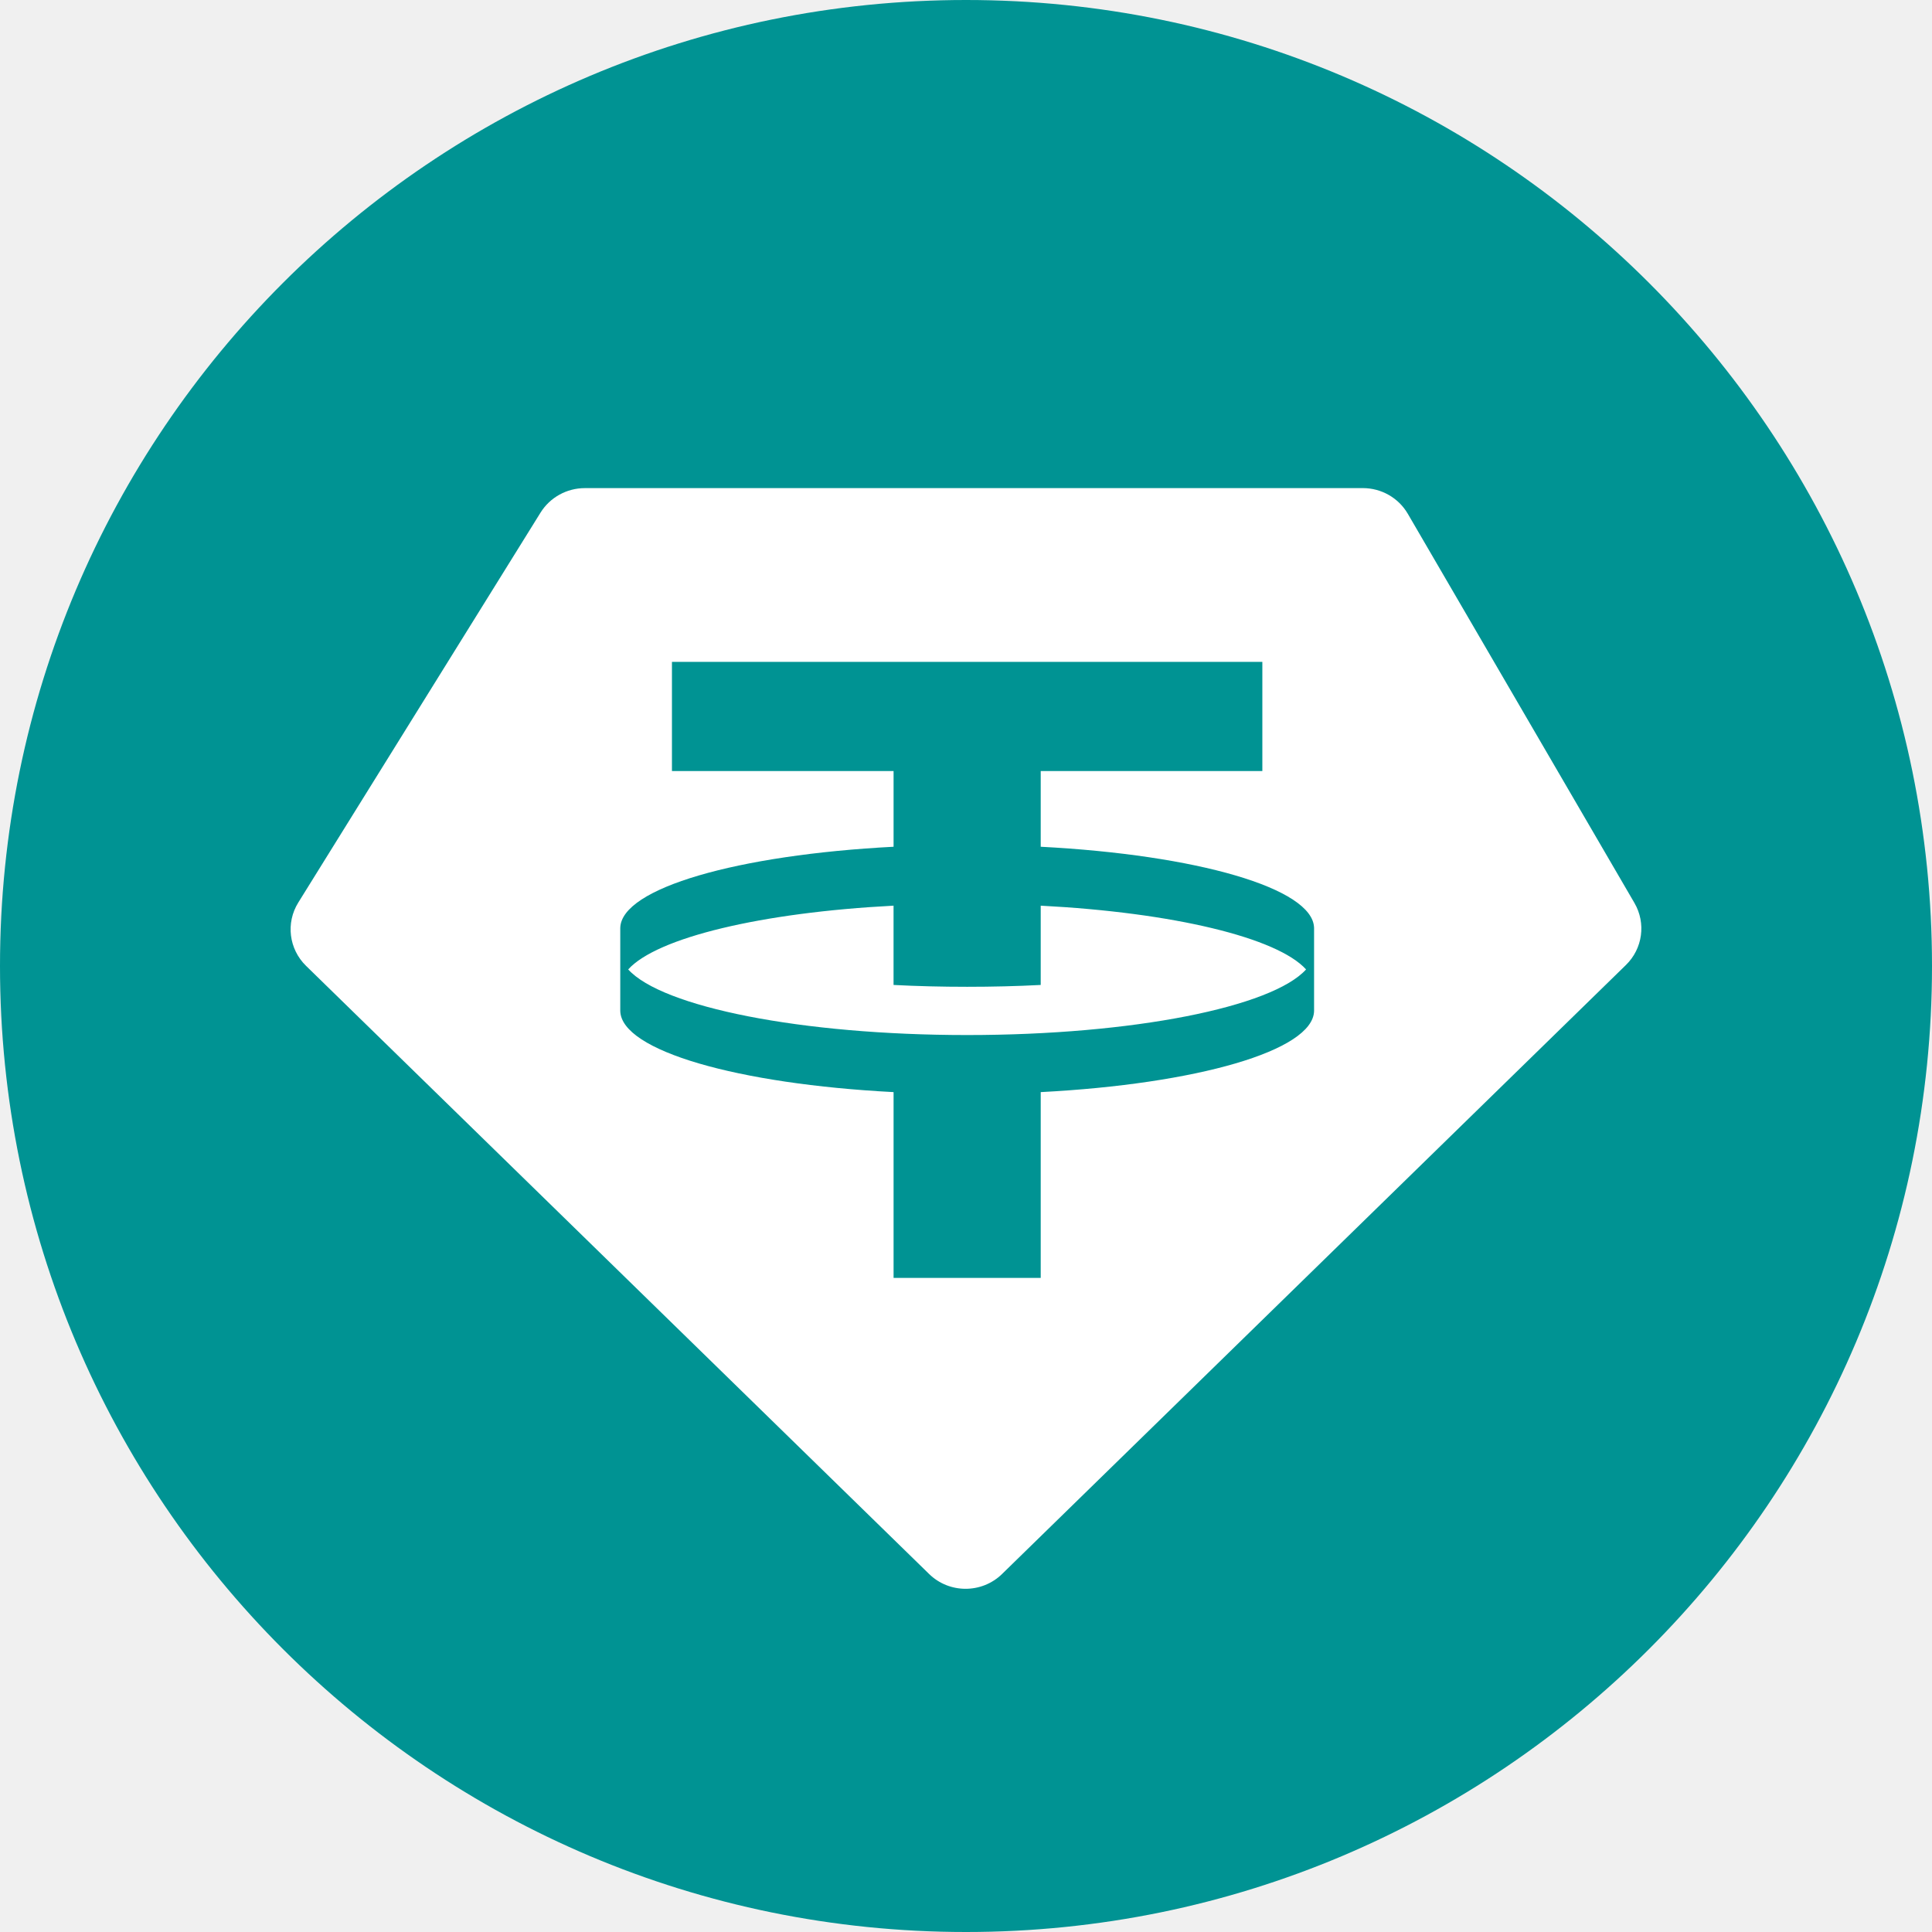
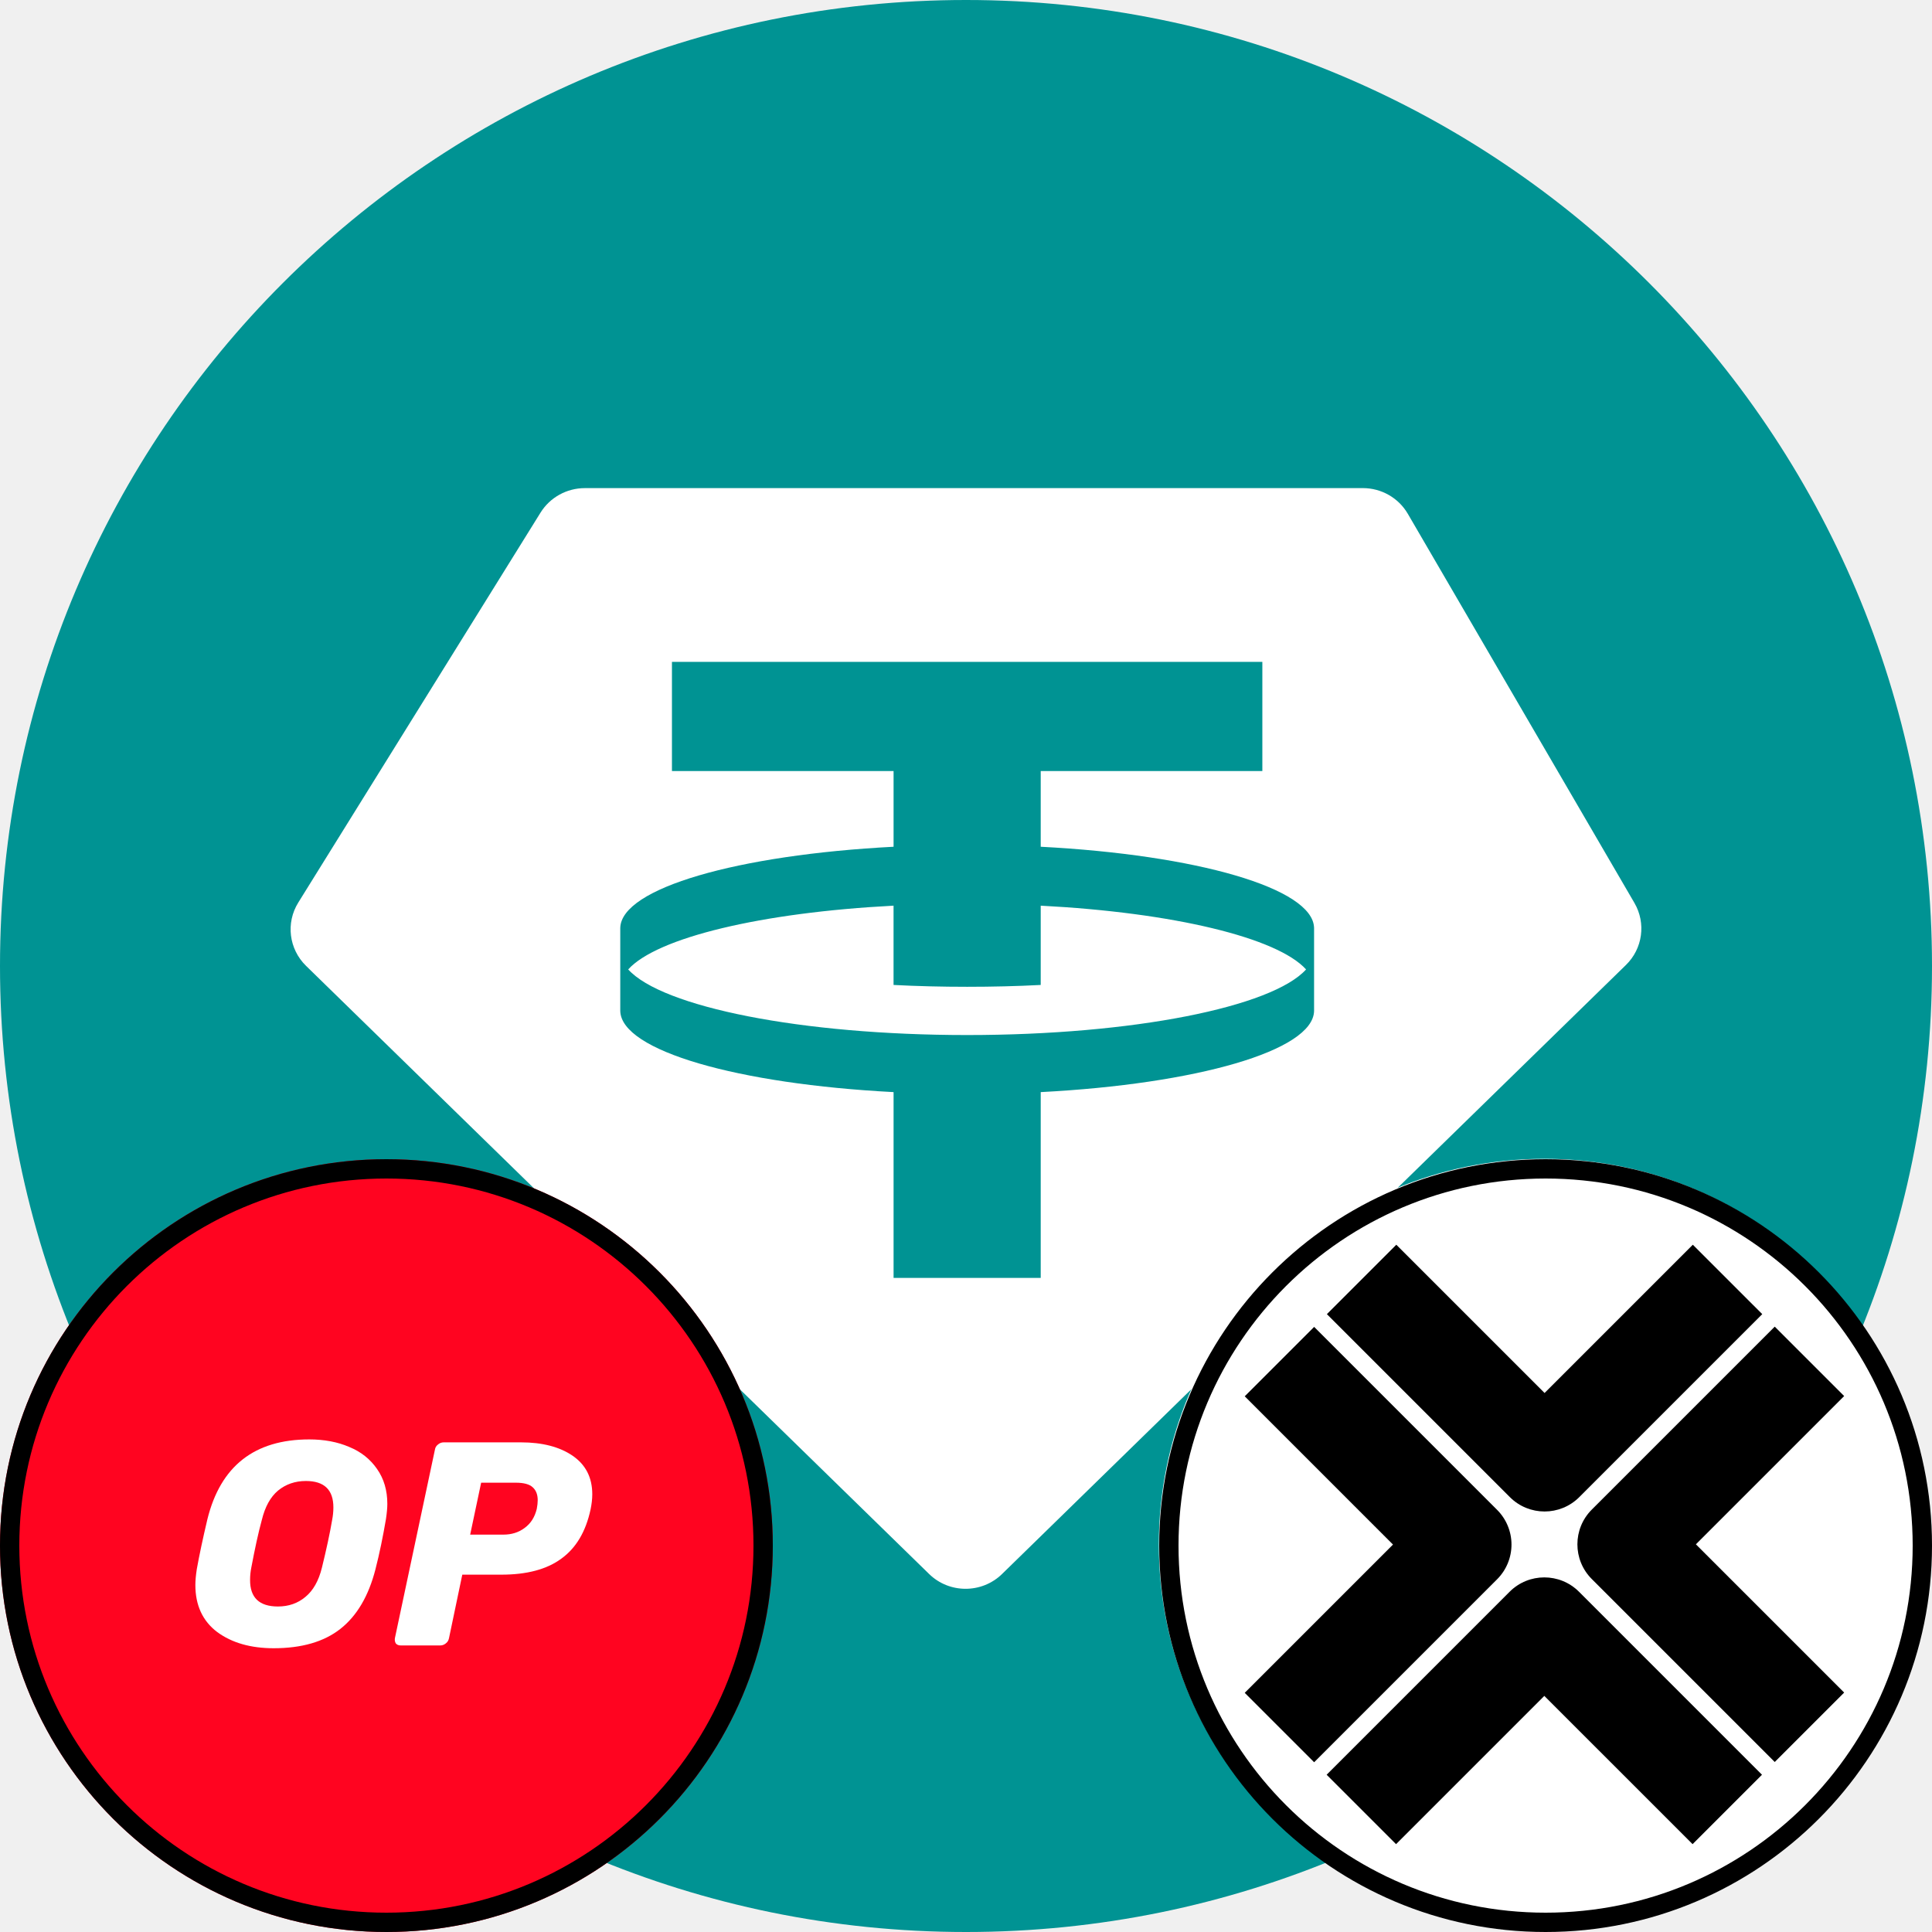
<svg xmlns="http://www.w3.org/2000/svg" width="500" height="500" viewBox="0 0 500 500" fill="none">
-   <mask id="mask0_1267_2150" style="mask-type:alpha" maskUnits="userSpaceOnUse" x="0" y="0" width="500" height="500">
+   <mask id="mask0_1267_2149" style="mask-type:alpha" maskUnits="userSpaceOnUse" x="0" y="0" width="500" height="500">
    <rect width="500" height="500" fill="#D9D9D9" />
  </mask>
-   <g mask="url(#mask0_1267_2150)">
-     <g clip-path="url(#clip0_1267_2150)">
+   <g mask="url(#mask0_1267_2149)">
+     <g clip-path="url(#clip0_1267_2149)">
      <path d="M250 500C388.071 500 500 388.071 500 250C500 111.929 388.071 0 250 0C111.929 0 0 111.929 0 250C0 388.071 111.929 500 250 500Z" fill="#009393" />
      <path fill-rule="evenodd" clip-rule="evenodd" d="M250.306 267.869C293.3 267.869 329.231 260.6 338.012 250.888C330.556 242.65 303.587 236.162 269.337 234.387V254.906C263.206 255.225 256.831 255.381 250.3 255.381C243.769 255.381 237.394 255.225 231.25 254.906V234.387C197.013 236.162 170.031 242.65 162.575 250.888C171.369 260.6 207.306 267.869 250.3 267.869H250.306ZM326.694 171.288V199.544H269.337V219.138C309.625 221.231 339.856 229.844 340.081 240.15V261.638C339.856 271.944 309.625 280.538 269.337 282.638V330.725H231.256V282.638C190.969 280.544 160.75 271.944 160.525 261.638V240.15C160.75 229.844 190.969 221.231 231.256 219.138V199.544H173.9V171.288H326.7H326.694ZM151.344 126.319H352.694C357.506 126.319 361.937 128.85 364.337 132.963L422.994 233.688C426.031 238.913 425.131 245.506 420.794 249.737L259.331 407.35C254.094 412.456 245.681 412.456 240.456 407.35L79.194 249.95C74.763 245.613 73.925 238.831 77.194 233.581L139.9 132.65C142.344 128.725 146.681 126.325 151.35 126.325L151.344 126.319Z" fill="white" />
    </g>
  </g>
+   <g clip-path="url(#clip1_1267_2149)">
+     <path d="M399.7 499.5C454.818 499.5 499.5 454.818 499.5 399.7C499.5 344.582 454.818 299.899 399.7 299.899C344.582 299.899 299.899 344.582 299.899 399.7C299.899 454.818 344.582 499.5 399.7 499.5Z" fill="white" />
+     <path d="M408.715 387.452L456.071 340.098L438.105 322.135L399.734 360.505L361.362 322.135L343.398 340.098L390.752 387.452C393.232 389.932 396.483 391.172 399.734 391.172C402.984 391.172 406.235 389.933 408.715 387.452ZM477.267 438.039L438.896 399.668L477.267 361.296L459.303 343.333L411.95 390.687C406.99 395.647 406.99 403.689 411.95 408.65L459.303 456.004L477.267 438.039ZM399.668 438.895L438.039 477.266L456.002 459.302L408.649 411.948C403.688 406.988 395.647 406.988 390.685 411.948L343.332 459.302L361.297 477.266L399.668 438.895ZM387.452 408.715C389.835 406.332 391.173 403.102 391.173 399.733C391.173 396.364 389.835 393.133 387.452 390.751L340.099 343.398L322.135 361.362L360.506 399.733L322.135 438.105L340.099 456.069L387.452 408.715Z" fill="black" />
+   </g>
+   <circle cx="400" cy="400" r="97.5" stroke="black" stroke-width="5" />
+   <g clip-path="url(#clip2_1267_2149)">
+     <mask id="mask1_1267_2149" style="mask-type:luminance" maskUnits="userSpaceOnUse" x="0" y="300" width="200" height="200">
+       <path d="M200 300H0V500H200V300Z" fill="white" />
+     </mask>
+     <g mask="url(#mask1_1267_2149)">
+       <path d="M100 500C155.228 500 200 455.228 200 400C200 344.772 155.228 300 100 300C44.772 300 0 344.772 0 400C0 455.228 44.772 500 100 500Z" fill="#FF0420" />
+       <path d="M70.84 426.56C64.88 426.56 60 425.16 56.2 422.36C52.44 419.52 50.56 415.44 50.56 410.2C50.56 409.08 50.68 407.76 50.92 406.16C51.56 402.56 52.48 398.24 53.68 393.16C57.08 379.4 65.88 372.52 80.04 372.52C83.88 372.52 87.36 373.16 90.4 374.48C93.44 375.72 95.84 377.64 97.6 380.2C99.36 382.72 100.24 385.72 100.24 389.2C100.24 390.24 100.12 391.56 99.88 393.16C99.12 397.6 98.24 401.96 97.16 406.16C95.4 413 92.4 418.16 88.08 421.56C83.8 424.92 78.04 426.56 70.84 426.56ZM71.92 415.76C74.72 415.76 77.08 414.92 79.04 413.28C81.04 411.64 82.48 409.12 83.32 405.68C84.48 400.96 85.36 396.88 85.96 393.36C86.16 392.32 86.28 391.24 86.28 390.12C86.28 385.56 83.92 383.28 79.16 383.28C76.36 383.28 73.96 384.12 71.96 385.76C70 387.4 68.6 389.92 67.76 393.36C66.84 396.72 65.96 400.8 65.04 405.68C64.84 406.68 64.72 407.72 64.72 408.84C64.68 413.48 67.12 415.76 71.92 415.76Z" fill="white" />
+       <path d="M103.72 425.84C103.16 425.84 102.76 425.68 102.44 425.32C102.2 424.92 102.12 424.48 102.2 423.96L112.56 375.16C112.64 374.6 112.92 374.16 113.4 373.8C113.84 373.44 114.32 373.28 114.84 373.28H134.8C140.36 373.28 144.8 374.44 148.16 376.72C151.56 379.04 153.28 382.36 153.28 386.72C153.28 387.96 153.12 389.28 152.84 390.64C151.6 396.4 149.08 400.64 145.24 403.4C141.48 406.16 136.32 407.52 129.76 407.52H119.64L116.2 423.96C116.08 424.52 115.84 424.96 115.36 425.32C114.92 425.68 114.44 425.84 113.92 425.84H103.72ZM130.28 397.16C132.4 397.16 134.2 396.6 135.76 395.44C137.36 394.28 138.4 392.64 138.92 390.48C139.08 389.64 139.16 388.88 139.16 388.24C139.16 386.8 138.72 385.68 137.88 384.92C137.04 384.12 135.56 383.72 133.52 383.72H124.52L121.68 397.16H130.28Z" fill="white" />
+     </g>
+   </g>
+   <circle cx="100" cy="400" r="97.5" stroke="black" stroke-width="5" />
  <defs>
-     <clipPath id="clip0_1267_2150">
+     <clipPath id="clip0_1267_2149">
      <rect width="500" height="500" fill="white" />
+     </clipPath>
+     <clipPath id="clip1_1267_2149">
+       <rect width="200" height="200" fill="white" transform="translate(299.6 299.6)" />
+     </clipPath>
+     <clipPath id="clip2_1267_2149">
+       <rect width="200" height="200" fill="white" transform="translate(0 300)" />
    </clipPath>
  </defs>
</svg>
